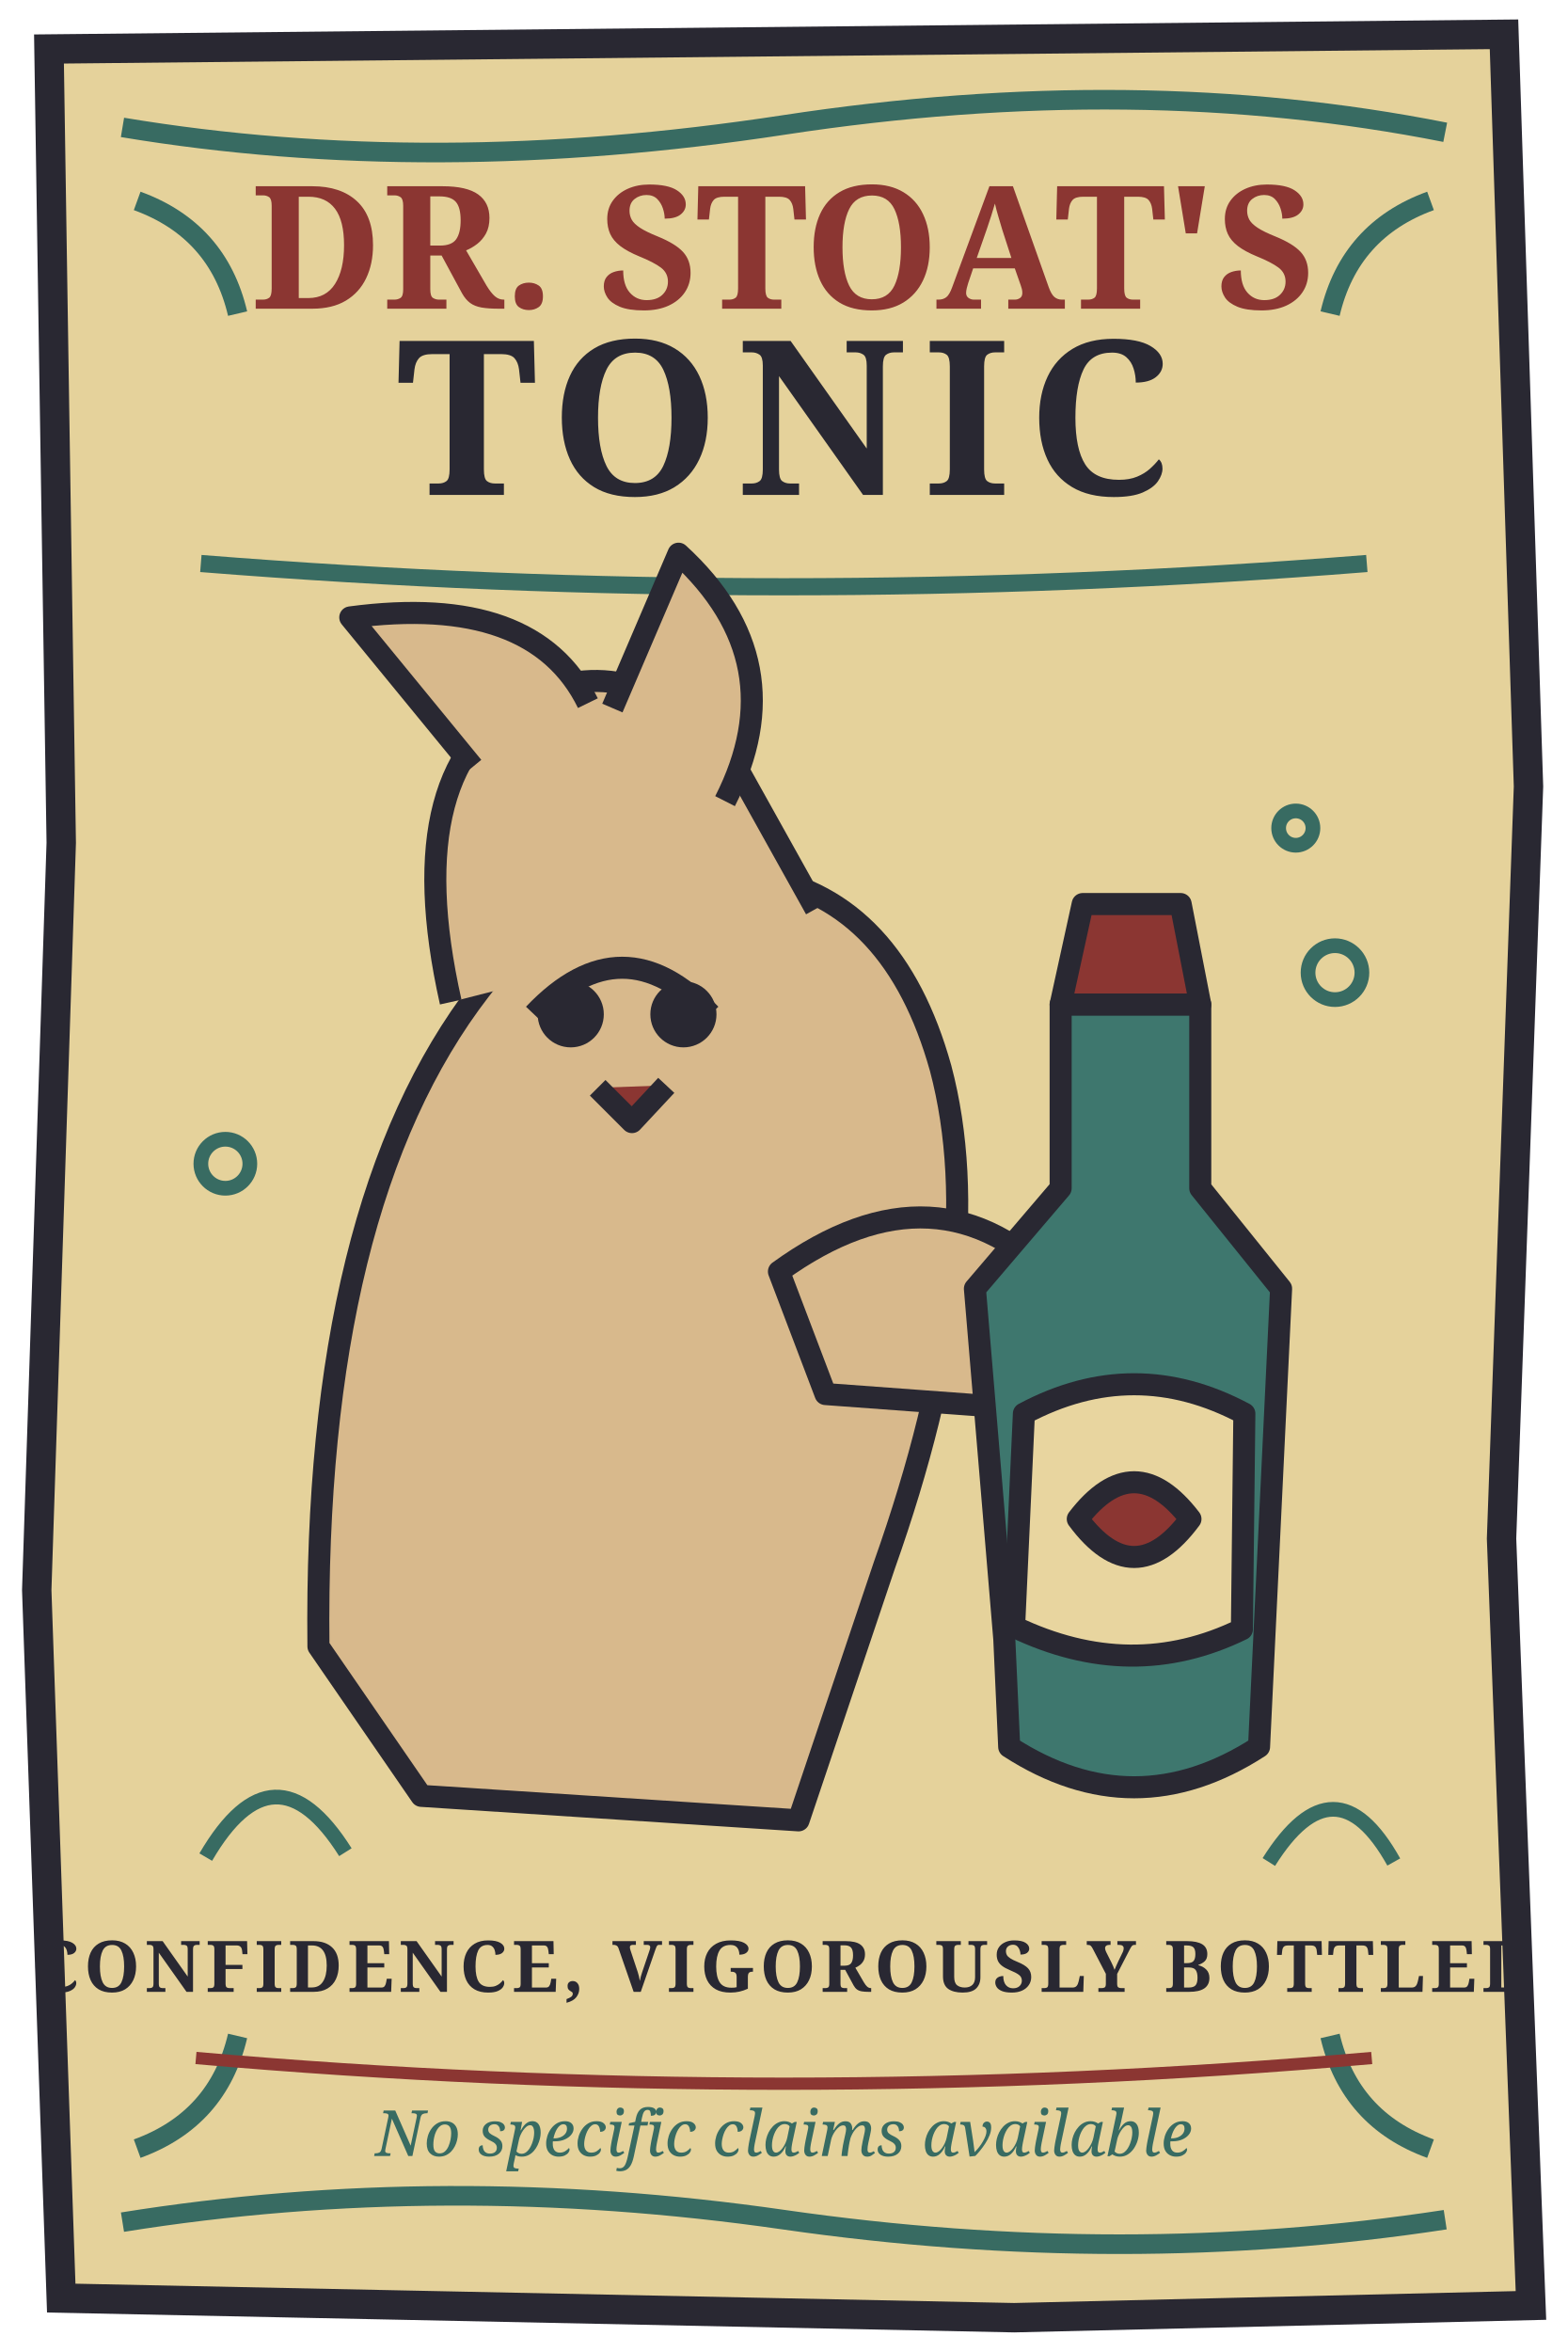
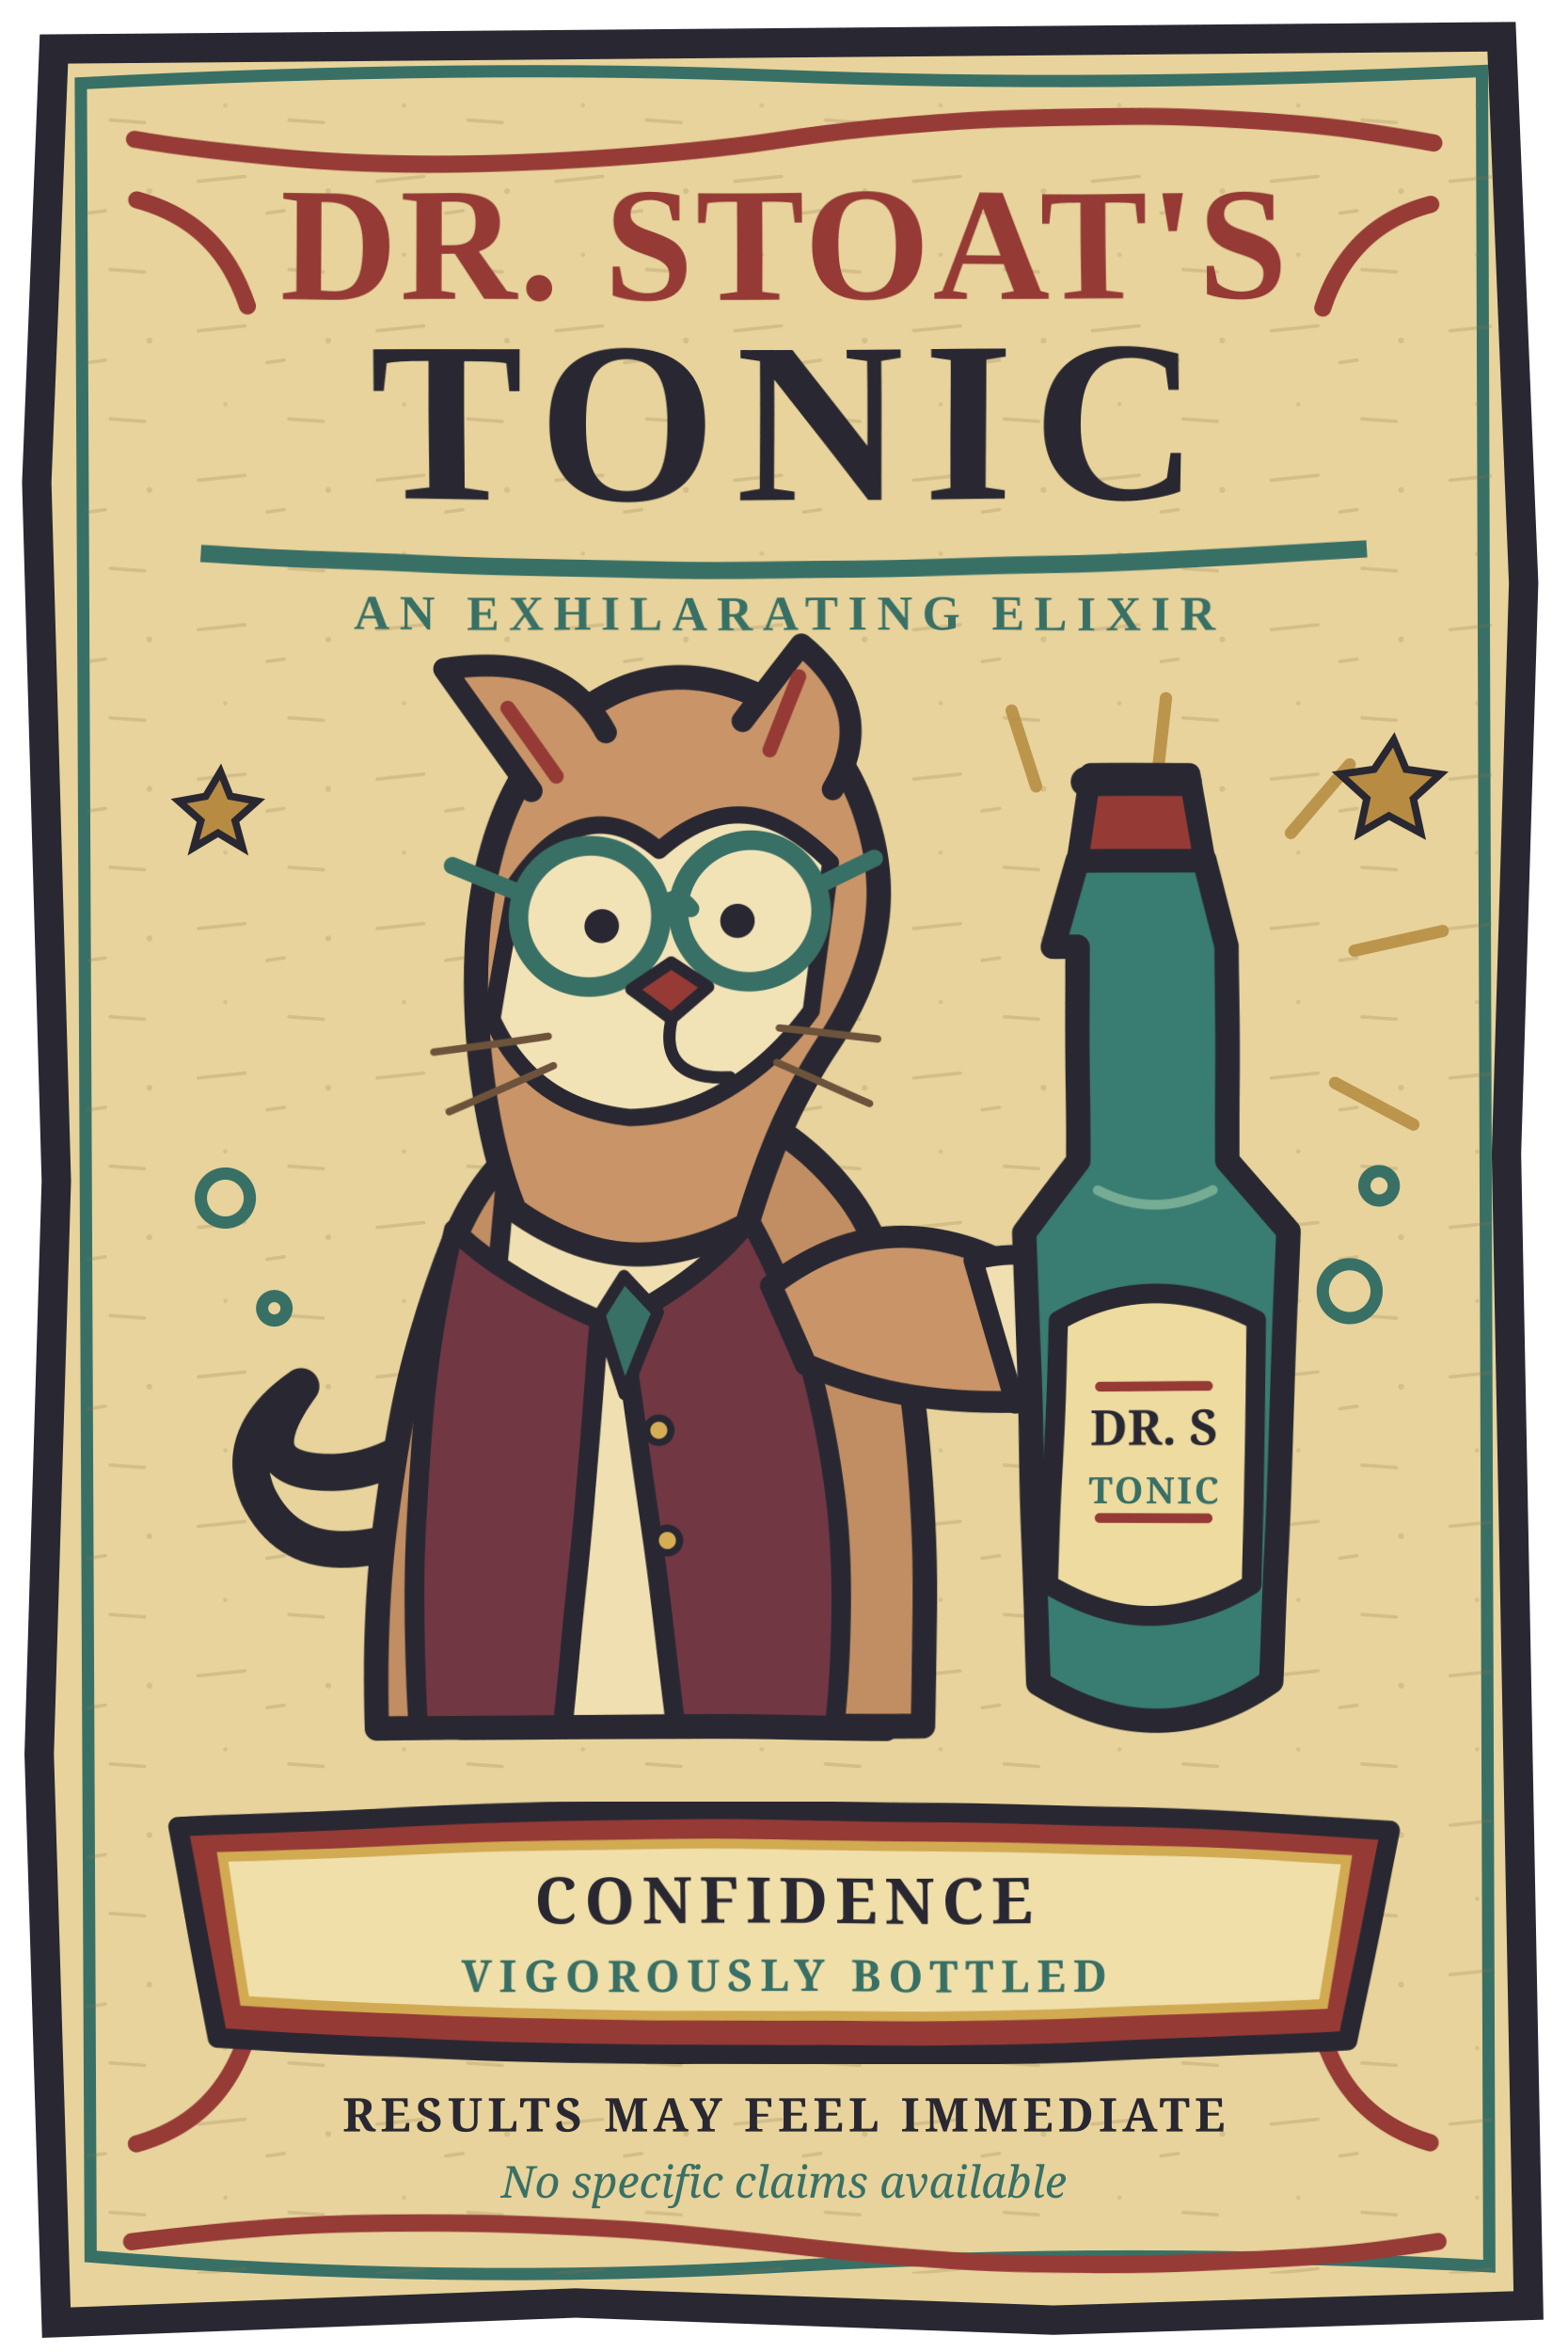
- <svg xmlns="http://www.w3.org/2000/svg" viewBox="0 0 640 960">
+ <svg xmlns="http://www.w3.org/2000/svg" viewBox="0 0 640 960" role="img" aria-labelledby="title desc">
  <defs>
-     <filter id="paper">
-       <feTurbulence baseFrequency=".019" numOctaves="4" seed="31" result="n" />
-       <feBlend in="SourceGraphic" in2="n" mode="multiply" />
-     </filter>
-     <filter id="wobble">
-       <feTurbulence baseFrequency=".008" numOctaves="2" seed="13" result="n" />
-       <feDisplacementMap in="SourceGraphic" in2="n" scale="3" />
+     <pattern id="paper-flecks" width="73" height="61" patternUnits="userSpaceOnUse">
+       <path d="M8 13l19-2M45 49l14 1M36 26l7-1" fill="none" stroke="#8d7048" stroke-width="1.4" stroke-linecap="round" opacity=".22" />
+       <circle cx="61" cy="17" r="1.2" fill="#8d7048" opacity=".2" />
+       <circle cx="19" cy="43" r=".9" fill="#8d7048" opacity=".18" />
+     </pattern>
+     <filter id="ink-wobble" x="-3%" y="-3%" width="106%" height="106%">
+       <feTurbulence type="fractalNoise" baseFrequency=".009" numOctaves="2" seed="13" result="noise" />
+       <feDisplacementMap in="SourceGraphic" in2="noise" scale="2.2" xChannelSelector="R" yChannelSelector="G" />
    </filter>
  </defs>
-   <path d="M20 20L614 14 624 321 613 628 625 941 414 946 25 938 15 649 25 344Z" fill="#e5d29b" stroke="#292832" stroke-width="12" />
-   <g fill="none" stroke="#386b62" stroke-width="8">
-     <path d="M50 52Q176 73 320 51T590 54M50 907Q181 886 320 906T590 906" />
-     <path d="M56 82Q89 94 97 128M584 82Q551 94 543 128M56 877Q89 865 97 831M584 877Q551 865 543 831" />
+   <path d="M22 20L613 15 622 238 615 471 624 941 430 947 235 940 23 948 16 716 23 482 15 197Z" fill="#e7d39b" stroke="#292832" stroke-width="12" />
+   <path d="M33 34Q193 26 320 31T605 29L608 925Q460 917 321 925T37 921Z" fill="none" stroke="#397066" stroke-width="5" />
+   <path d="M31 32H609V928H31Z" fill="url(#paper-flecks)" />
+   <g fill="none" stroke="#973b37" stroke-width="7" stroke-linecap="round" filter="url(#ink-wobble)">
+     <path d="M55 57Q174 77 319 57T585 58" />
+     <path d="M56 82Q89 91 101 125M584 83Q551 92 540 126" />
+     <path d="M54 915Q180 899 319 916T587 915" />
+     <path d="M56 875Q90 865 101 831M584 875Q551 865 540 832" />
  </g>
-   <text x="320" y="126" text-anchor="middle" fill="#8b3632" font-family="Georgia,serif" font-weight="900" font-size="70">DR. STOAT'S</text>
-   <text x="320" y="202" text-anchor="middle" fill="#292832" font-family="Georgia,serif" font-weight="900" font-size="88" letter-spacing="7">TONIC</text>
-   <path d="M82 230Q320 249 558 230" fill="none" stroke="#386b62" stroke-width="7" />
-   <g stroke="#292832" stroke-width="9" stroke-linejoin="round">
-     <path d="M130 672Q128 492 196 404 240 346 311 358 365 368 384 436 405 515 361 639L326 743 172 733Z" fill="#d8b98c" />
-     <path d="M184 409Q162 311 217 284 261 264 299 310L333 371" fill="#d8b98c" />
-     <path d="M193 313L143 252Q218 242 240 287M250 289L277 226Q325 270 296 327" fill="#d8b98c" />
-     <path d="M218 414Q254 376 290 414" fill="none" />
-     <circle cx="233" cy="414" r="9" fill="#292832" />
-     <circle cx="279" cy="414" r="9" fill="#292832" />
-     <path d="M244 444L258 458 272 443" fill="#8b3632" />
-     <path d="M318 519Q383 472 433 525L405 574 337 569Z" fill="#d8b98c" />
-     <path d="M410 669L398 526 433 485 433 410 490 410 490 485 523 526 514 713Q463 746 412 713Z" fill="#3e776e" />
-     <path d="M433 410L442 369 482 369 490 410Z" fill="#8b3632" />
-     <path d="M418 577Q463 553 508 577L507 665Q462 687 414 664Z" fill="#e8d59f" />
-     <path d="M440 620Q463 590 486 620 463 651 440 620Z" fill="#8b3632" />
+   <g text-anchor="middle" font-family="Georgia, 'Times New Roman', serif" filter="url(#ink-wobble)">
+     <text x="320" y="122" fill="#963a36" font-size="66" font-weight="900" letter-spacing="1">DR. STOAT'S</text>
+     <text x="320" y="204" fill="#292832" font-size="94" font-weight="900" letter-spacing="8">TONIC</text>
+     <path d="M82 226Q318 240 558 224" fill="none" stroke="#397066" stroke-width="7" />
+     <text x="320" y="257" fill="#397066" font-size="20" font-weight="700" letter-spacing="4">AN EXHILARATING ELIXIR</text>
  </g>
-   <g fill="none" stroke="#386b62" stroke-width="6">
-     <circle cx="545" cy="397" r="11" />
-     <circle cx="529" cy="338" r="7" />
-     <circle cx="92" cy="475" r="10" />
-     <path d="M518 760q27-43 51 0M84 758q28-48 57-2" />
+   <g fill="none" stroke="#b78c42" stroke-width="5" stroke-linecap="round" opacity=".88">
+     <path d="M472 321l4-36M527 340l24-28M553 388l36-8M545 442l32 17M423 321l-10-31" />
  </g>
-   <text x="320" y="813" text-anchor="middle" fill="#292832" font-family="Georgia,serif" font-weight="700" font-size="29" letter-spacing="2">CONFIDENCE, VIGOROUSLY BOTTLED</text>
-   <path d="M80 840Q320 861 560 840" fill="none" stroke="#8b3632" stroke-width="5" />
-   <text x="320" y="880" text-anchor="middle" fill="#386b62" font-family="Georgia,serif" font-style="italic" font-size="26">No specific claims available</text>
+   <g fill="#b78c42" stroke="#292832" stroke-width="3">
+     <path d="M569 302l5 12 14 2-11 10 3 14-13-7-12 7 3-14-11-10 14-2Z" />
+     <path d="M90 315l4 10 11 2-9 8 3 11-10-6-10 6 3-11-9-8 11-2Z" />
+   </g>
+   <g stroke="#292832" stroke-linecap="round" stroke-linejoin="round" filter="url(#ink-wobble)">
+     <path d="M200 612Q126 653 105 611 94 586 123 566 98 600 132 601 160 602 188 574" fill="none" stroke="#292832" stroke-width="15" />
+     <path d="M154 705Q151 593 184 509 204 457 256 449 313 443 347 489 382 536 377 704Z" fill="#c18d62" stroke-width="10" />
+     <path d="M206 485Q253 515 303 482L331 704 186 704Z" fill="#f0dfb0" stroke-width="8" />
+     <path d="M185 502Q207 523 245 539L230 704H171Q164 593 185 502Z" fill="#713844" stroke-width="8" />
+     <path d="M306 498Q287 523 254 539L276 704H341Q353 581 306 498Z" fill="#713844" stroke-width="8" />
+     <path d="M245 537l10 32 14-33-14-15Z" fill="#397066" stroke-width="5" />
+     <circle cx="269" cy="584" r="5" fill="#d5ad55" stroke-width="3" />
+     <circle cx="272" cy="629" r="5" fill="#d5ad55" stroke-width="3" />
+     <path d="M189 705h173" fill="none" stroke-width="10" />
+     <path d="M210 494Q192 448 195 388 198 320 237 291 268 267 306 282 346 298 356 341 366 384 338 426 318 456 305 500 256 527 210 494Z" fill="#c99568" stroke-width="10" />
+     <path d="M217 323L181 273Q229 265 247 299" fill="#c99568" stroke-width="9" />
+     <path d="M303 294l24-31q32 27 13 59" fill="#c99568" stroke-width="9" />
+     <path d="M207 289l20 28M326 276l-12 30" fill="none" stroke="#963a36" stroke-width="6" />
+     <path d="M211 360Q238 321 269 347 303 316 339 352L331 413Q300 455 257 456 217 452 201 416Z" fill="#f2e3b7" stroke-width="7" />
+     <circle cx="241" cy="374" r="29" fill="none" stroke="#397066" stroke-width="8" />
+     <circle cx="306" cy="372" r="29" fill="none" stroke="#397066" stroke-width="8" />
+     <path d="M270 371q6-8 12 0M212 364l-27-11M335 361l22-11" fill="none" stroke="#397066" stroke-width="7" />
+     <circle cx="246" cy="378" r="7" fill="#292832" stroke="none" />
+     <circle cx="301" cy="376" r="7" fill="#292832" stroke="none" />
+     <path d="M258 404l16 12 15-13-15-10Z" fill="#963a36" stroke-width="5" />
+     <path d="M274 417q-5 24 24 23" fill="none" stroke-width="5" />
+     <path d="M224 423l-47 7M226 435l-43 19M318 420l40 4M317 434l38 16" fill="none" stroke="#6d533c" stroke-width="3" />
+     <path d="M315 525Q360 489 412 516L420 572Q371 574 329 557Z" fill="#c99568" stroke-width="9" />
+     <path d="M397 514q33-8 49 14l-12 44-20 1Z" fill="#f0dfb0" stroke-width="8" />
+     <path d="M430 386L440 351H492L501 386V474L526 503 519 686Q474 718 424 687L418 503 440 474V386Z" fill="#397c71" stroke-width="10" />
+     <path d="M440 351l5-35h41l6 35Z" fill="#963a36" stroke-width="9" />
+     <path d="M443 319h42" fill="none" stroke="#292832" stroke-width="12" />
+     <path d="M432 539Q471 517 513 539L511 647Q470 672 428 647Z" fill="#eedb9f" stroke-width="8" />
+     <path d="M449 566h44M449 620h44" fill="none" stroke="#963a36" stroke-width="4" />
+     <text x="471" y="590" text-anchor="middle" fill="#292832" stroke="none" font-family="Georgia,serif" font-size="20" font-weight="900">DR. S</text>
+     <text x="471" y="614" text-anchor="middle" fill="#397066" stroke="none" font-family="Georgia,serif" font-size="15" font-weight="900" letter-spacing="1">TONIC</text>
+     <path d="M448 486q23 12 47 0" fill="none" stroke="#8fc0a3" stroke-width="4" opacity=".7" />
+   </g>
+   <g fill="none" stroke="#397066" stroke-width="5">
+     <circle cx="551" cy="527" r="11" />
+     <circle cx="563" cy="484" r="6" />
+     <circle cx="92" cy="489" r="10" />
+     <circle cx="112" cy="534" r="5" />
+   </g>
+   <g filter="url(#ink-wobble)">
+     <path d="M73 746Q321 731 568 747L550 833Q321 846 89 832Z" fill="#963a36" stroke="#292832" stroke-width="8" stroke-linejoin="round" />
+     <path d="M91 758Q321 747 550 759L540 818Q321 829 100 817Z" fill="#f0dfa9" stroke="#d1aa52" stroke-width="4" />
+     <text x="320" y="785" text-anchor="middle" fill="#292832" font-family="Georgia,serif" font-size="26" font-weight="900" letter-spacing="3">CONFIDENCE</text>
+     <text x="320" y="813" text-anchor="middle" fill="#397066" font-family="Georgia,serif" font-size="18" font-weight="700" letter-spacing="3">VIGOROUSLY BOTTLED</text>
+   </g>
+   <text x="320" y="870" text-anchor="middle" fill="#292832" font-family="Georgia,serif" font-size="19" font-weight="700" letter-spacing="2">RESULTS MAY FEEL IMMEDIATE</text>
+   <text x="320" y="897" text-anchor="middle" fill="#397066" font-family="Georgia,serif" font-size="18" font-style="italic">No specific claims available</text>
</svg>
